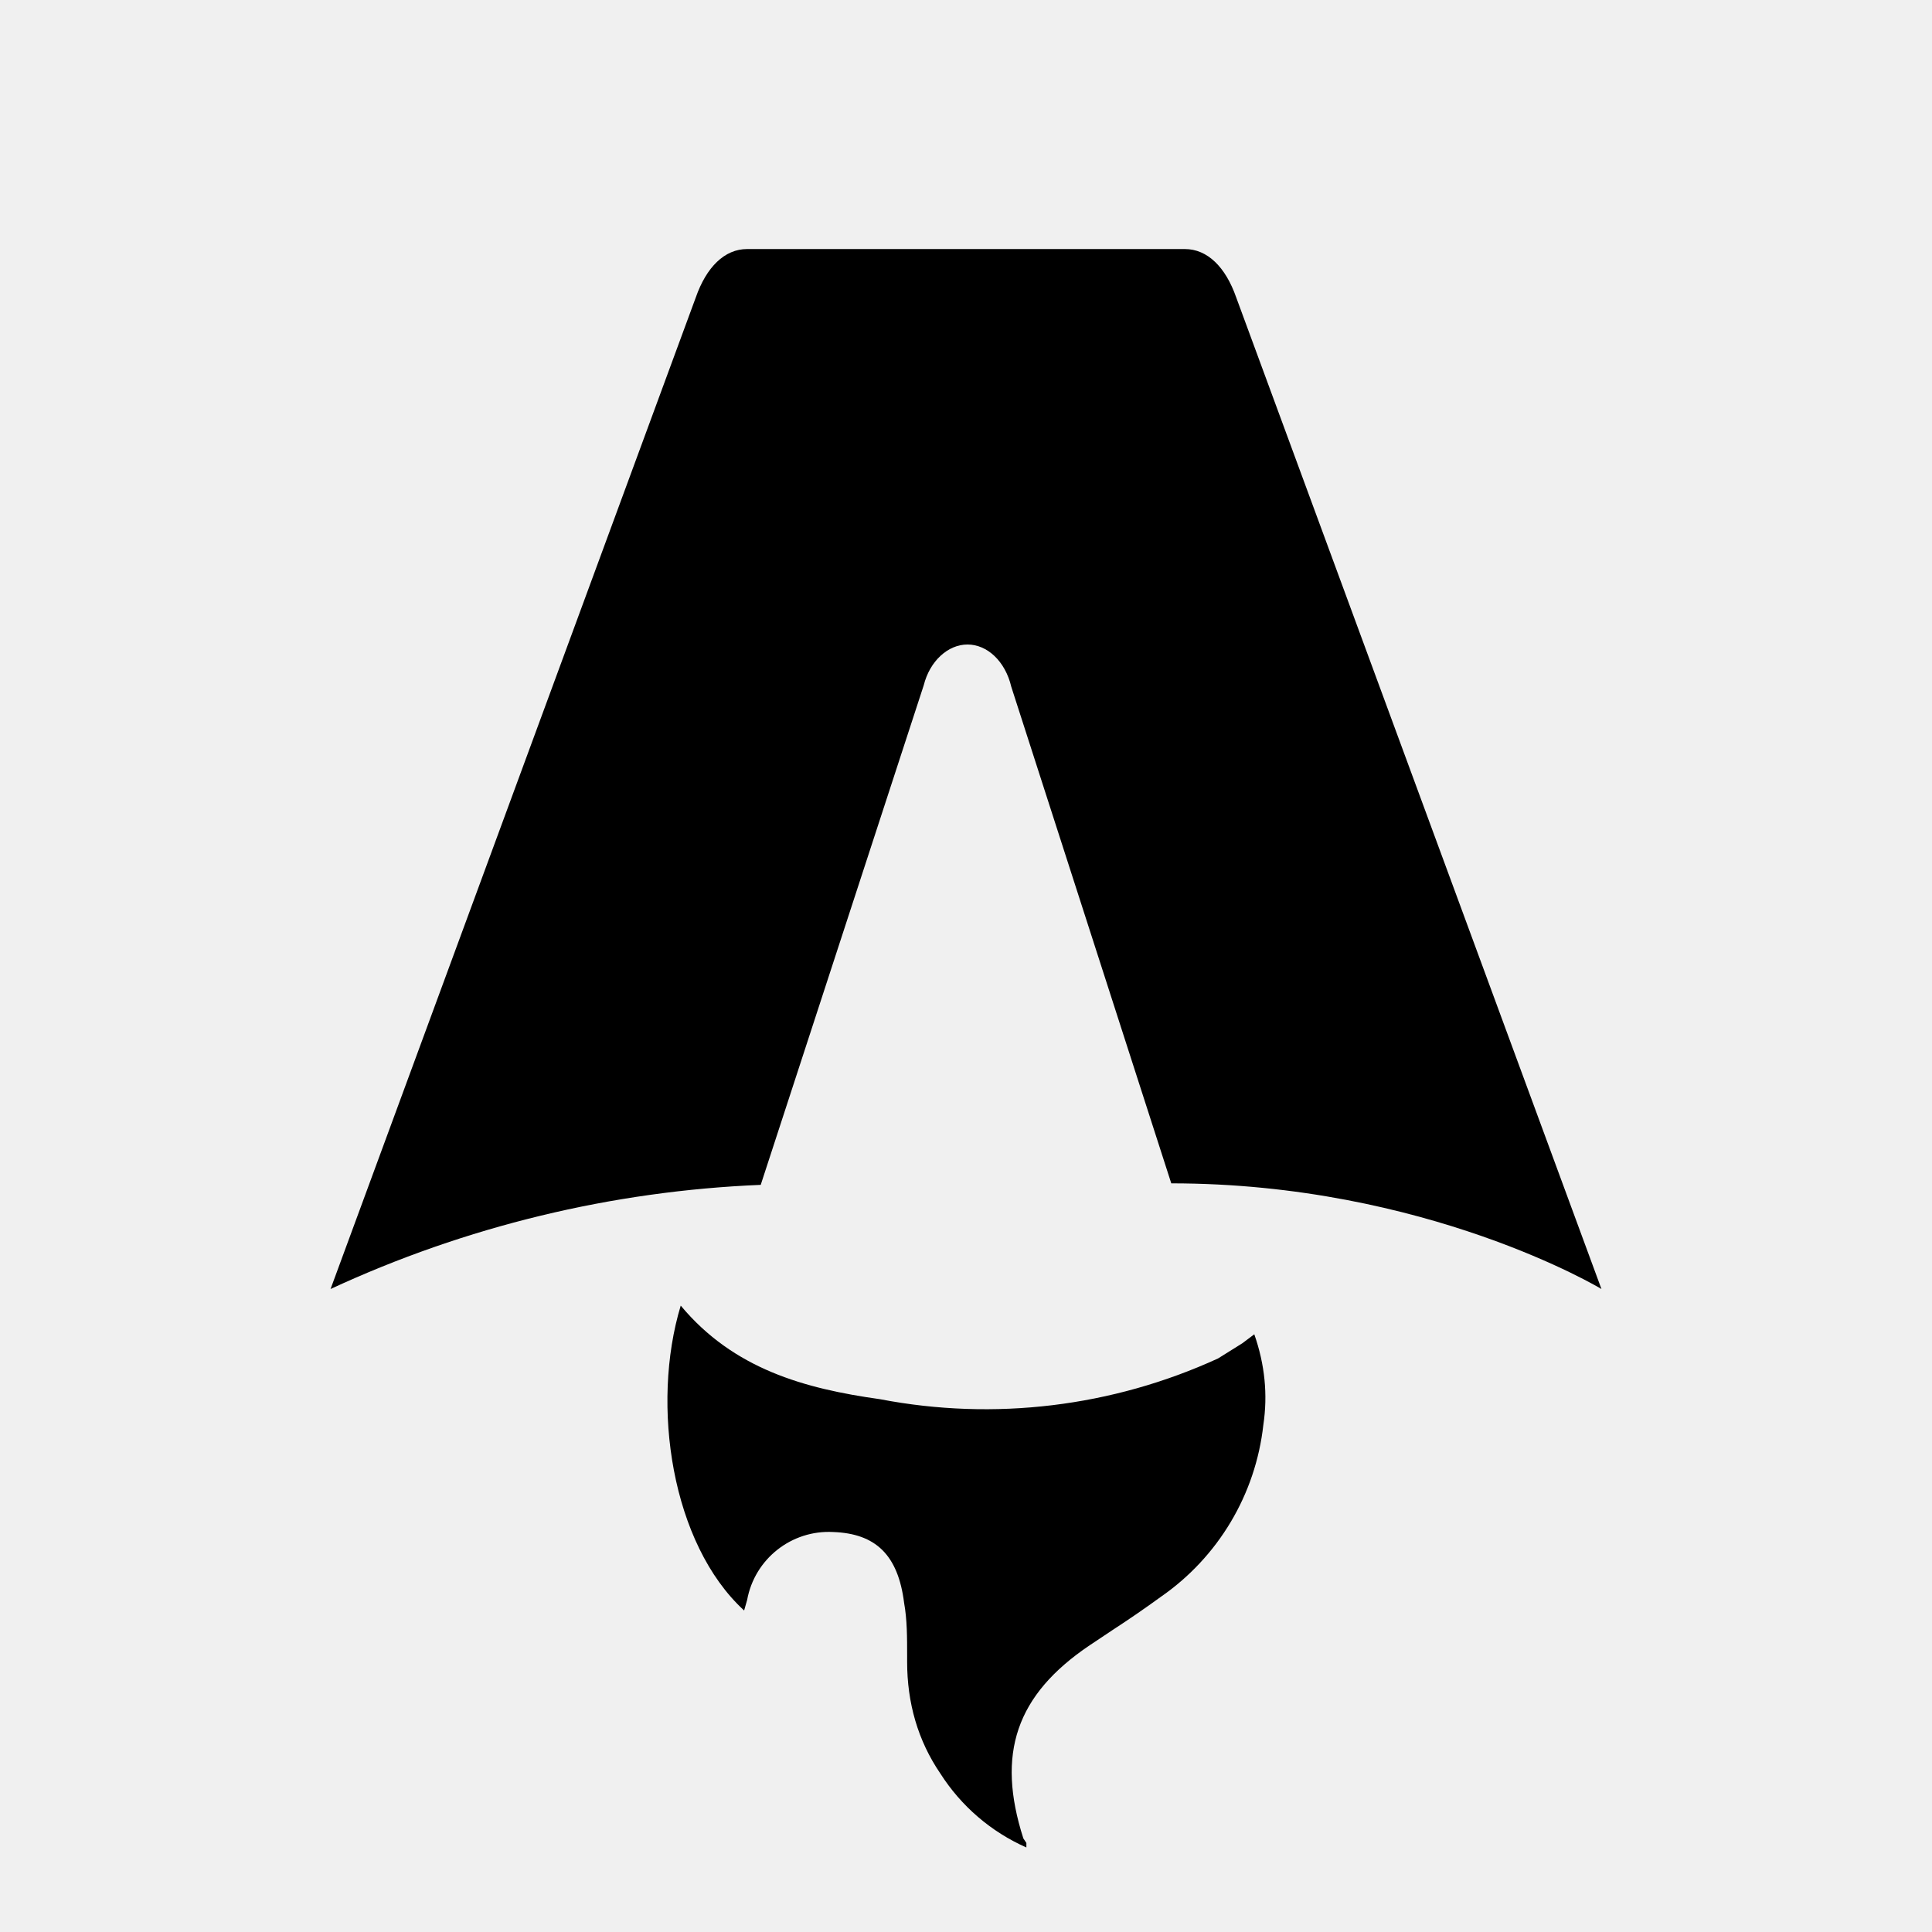
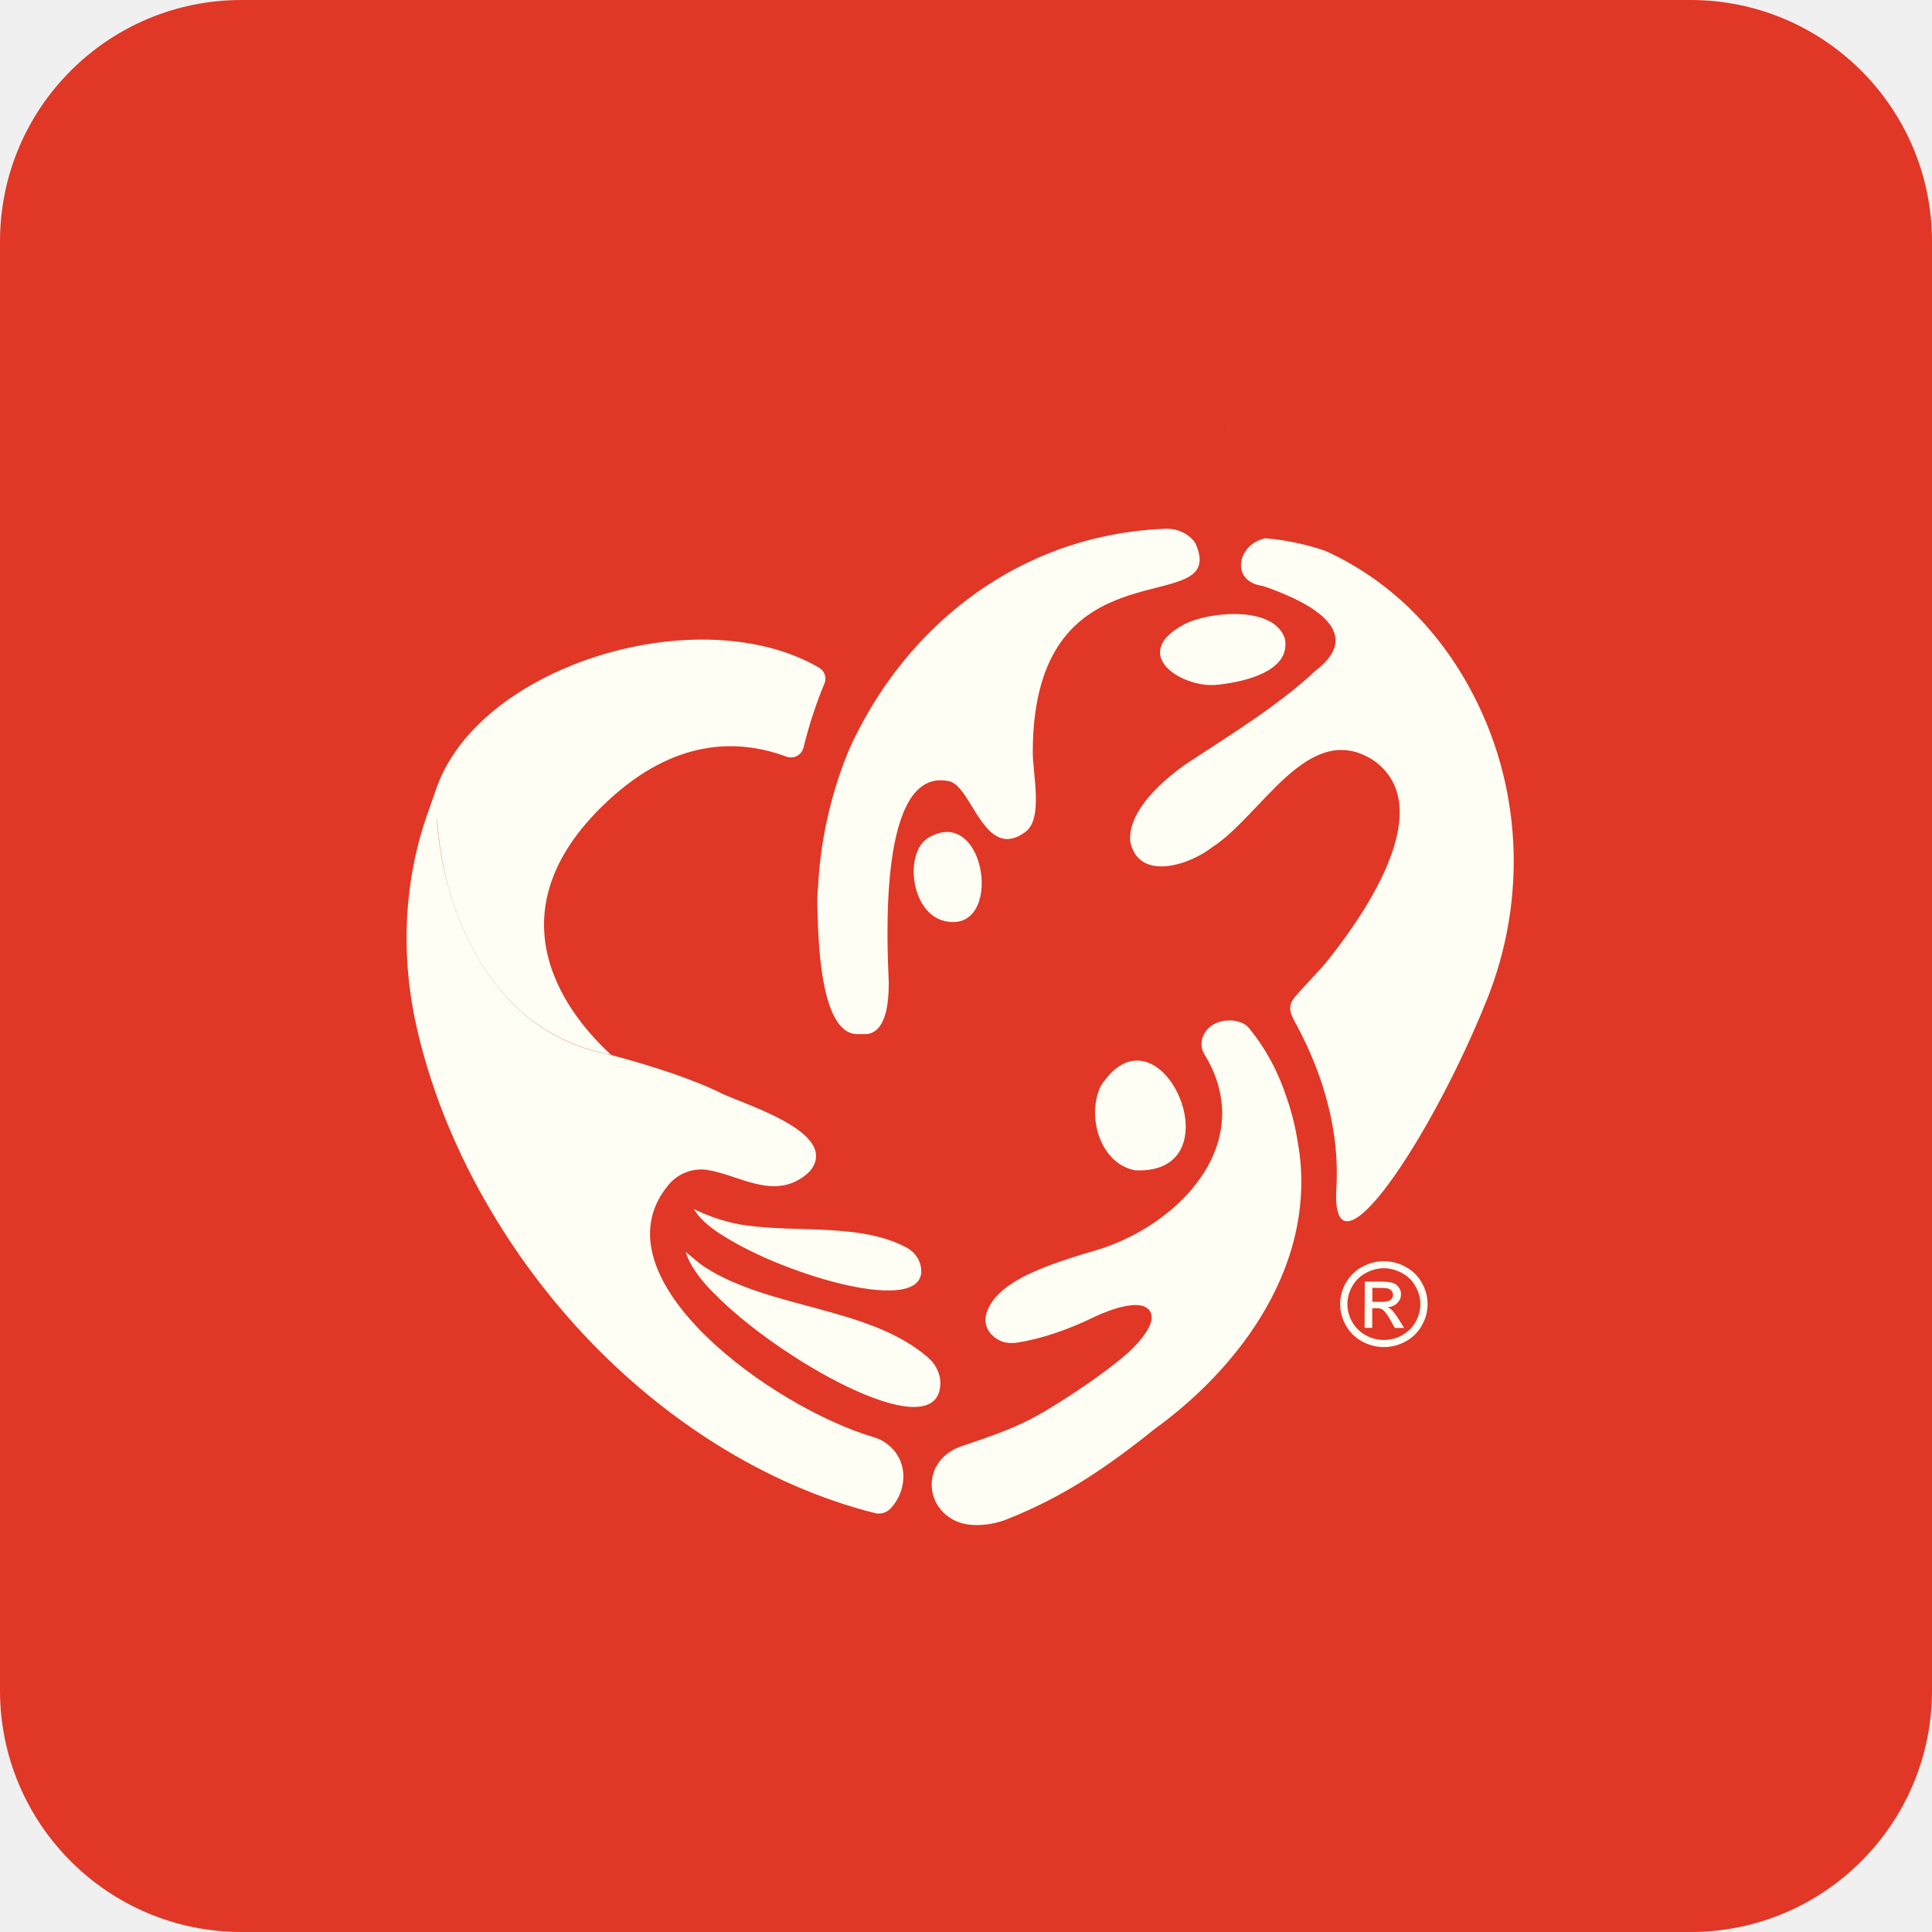
- <svg xmlns="http://www.w3.org/2000/svg" fill="none" viewBox="0 0 128 128">
-   <path d="M50.4 78.5a75.1 75.1 0 0 0-28.5 6.9l24.2-65.7c.7-2 1.9-3.2 3.4-3.2h29c1.5 0 2.7 1.2 3.4 3.2l24.2 65.7s-11.6-7-28.5-7L67 45.5c-.4-1.7-1.6-2.8-2.9-2.8-1.3 0-2.5 1.1-2.9 2.7L50.4 78.5Zm-1.1 28.2Zm-4.2-20.2c-2 6.6-.6 15.8 4.2 20.2a17.5 17.5 0 0 1 .2-.7 5.5 5.5 0 0 1 5.7-4.5c2.8.1 4.3 1.5 4.7 4.7.2 1.1.2 2.3.2 3.5v.4c0 2.7.7 5.2 2.2 7.4a13 13 0 0 0 5.7 4.9v-.3l-.2-.3c-1.8-5.6-.5-9.5 4.4-12.8l1.5-1a73 73 0 0 0 3.2-2.2 16 16 0 0 0 6.8-11.4c.3-2 .1-4-.6-6l-.8.6-1.6 1a37 37 0 0 1-22.4 2.7c-5-.7-9.7-2-13.2-6.2Z" />
-   <style>
-         path { fill: #000; }
-         @media (prefers-color-scheme: dark) {
-             path { fill: #FFF; }
-         }
-     </style>
+ <svg xmlns="http://www.w3.org/2000/svg" width="32" height="32" viewBox="0 0 32 32" fill="none">
+   <rect width="32" height="32" rx="4" fill="#E13726" />
+   <g clip-path="url(#clip0_2265_2302)">
+     <path d="M13.565 11.058C11.602 9.917 7.991 10.996 7.244 13.014L7.243 13.014L7.236 13.033C7.23 13.051 7.223 13.069 7.217 13.087L7.135 13.327L7.236 13.574L7.24 13.569C7.263 13.889 7.315 14.26 7.414 14.645C7.604 15.347 7.962 16.131 8.575 16.704C8.972 17.065 9.48 17.344 10.126 17.475C9.475 16.882 8.015 15.182 10.062 13.27C11.158 12.247 12.198 12.225 13.027 12.533C13.096 12.558 13.169 12.545 13.224 12.507C13.251 12.471 13.277 12.434 13.304 12.399C13.305 12.395 13.307 12.39 13.308 12.385C13.411 11.962 13.537 11.604 13.656 11.32C13.696 11.222 13.658 11.111 13.565 11.058L13.565 11.058Z" fill="#FFFEF4" />
+     <path d="M19.796 8.992C19.688 8.835 19.495 8.75 19.299 8.758C17.842 8.816 16.588 9.387 15.621 10.261C15.024 10.8 14.537 11.453 14.18 12.172C14.18 12.161 13.624 13.209 13.55 14.683C13.523 14.916 13.545 15.142 13.55 15.375C13.632 17.317 14.177 17.118 14.29 17.127C14.391 17.135 14.719 17.144 14.72 16.301C14.72 16.302 14.721 16.302 14.722 16.303C14.691 15.598 14.543 12.681 15.722 12.94C16.104 13.025 16.306 14.286 16.987 13.777C17.282 13.556 17.104 12.812 17.106 12.461C17.106 11.995 17.161 11.614 17.255 11.3C17.89 9.18 20.318 10.148 19.797 8.992L19.796 8.992Z" fill="#FFFEF4" />
+     <path d="M15.377 13.876C14.974 14.115 15.077 15.122 15.645 15.255C16.64 15.487 16.341 13.306 15.377 13.876Z" fill="#FFFEF4" />
+     <path d="M20.128 11.345C20.549 11.308 21.389 11.139 21.282 10.581C21.107 10.023 20.015 10.127 19.607 10.345C18.707 10.831 19.553 11.384 20.129 11.345L20.128 11.345Z" fill="#FFFEF4" />
+     <path d="M24.341 11.392C23.788 10.384 22.981 9.59 21.949 9.123C21.632 9.015 21.3 8.944 20.956 8.915C20.486 9.018 20.373 9.634 20.919 9.706C21.523 9.913 22.707 10.417 21.776 11.12C21.149 11.706 20.33 12.201 19.624 12.667C19.464 12.782 19.274 12.935 19.109 13.109C18.877 13.356 18.695 13.646 18.72 13.937C18.834 14.498 19.453 14.397 19.878 14.163C19.945 14.126 20.008 14.085 20.063 14.043C20.899 13.514 21.671 11.897 22.748 12.593C23.848 13.364 22.583 15.161 22.023 15.867C21.853 16.085 21.623 16.306 21.45 16.511C21.311 16.675 21.373 16.795 21.484 16.993C21.928 17.825 22.197 18.766 22.133 19.706C22.053 21.329 23.706 18.858 24.628 16.557C25.302 14.876 25.211 12.982 24.34 11.392L24.341 11.392Z" fill="#FFFEF4" />
+     <path d="M20.465 7.091C20.422 7.112 20.374 7.131 20.321 7.145C20.374 7.13 20.422 7.112 20.465 7.091Z" fill="#FFFEF4" />
+     <path d="M14.609 23.862C14.561 23.834 14.508 23.815 14.454 23.799C13.626 23.552 12.488 22.906 11.695 22.132C10.878 21.334 10.43 20.399 11.071 19.627L11.073 19.625C11.227 19.439 11.468 19.342 11.709 19.377C12.23 19.453 12.812 19.891 13.348 19.459C13.401 19.416 13.448 19.366 13.478 19.304C13.773 18.709 12.287 18.281 11.922 18.096C11.922 18.096 11.666 17.961 11.114 17.772C10.853 17.683 10.525 17.581 10.126 17.475C9.484 17.363 8.976 17.078 8.576 16.705C7.963 16.132 7.605 15.347 7.414 14.645C7.281 14.153 7.23 13.702 7.231 13.392L7.221 13.11C7.167 13.241 7.117 13.372 7.072 13.502C6.675 14.65 6.636 15.886 6.913 17.067C7.038 17.603 7.214 18.146 7.441 18.686C7.685 19.265 7.986 19.841 8.348 20.406C9.294 21.883 10.518 23.074 11.845 23.909C12.699 24.447 13.597 24.837 14.491 25.061C14.583 25.084 14.68 25.058 14.745 24.991L14.746 24.99C15.041 24.684 15.07 24.124 14.609 23.861L14.609 23.862Z" fill="#FFFEF4" />
+     <path d="M15.371 22.485C14.407 21.645 12.763 21.685 11.684 20.994C11.633 20.961 11.586 20.925 11.539 20.887C11.462 20.822 11.357 20.735 11.357 20.735C11.455 21.075 11.823 21.417 11.823 21.417C11.823 21.417 11.823 21.417 11.823 21.417C12.857 22.486 15.434 23.961 15.57 22.984C15.597 22.796 15.516 22.611 15.372 22.486L15.371 22.485Z" fill="#FFFEF4" />
+     <path d="M11.492 20.024C11.634 20.275 11.992 20.476 11.992 20.476C13.016 21.128 15.338 21.812 15.257 21.014C15.242 20.865 15.147 20.733 15.012 20.662C14.261 20.265 13.267 20.414 12.39 20.301C12.077 20.26 11.773 20.165 11.492 20.025L11.492 20.024Z" fill="#FFFEF4" />
+     <path d="M13.304 12.4C13.277 12.435 13.251 12.471 13.225 12.507C13.262 12.482 13.29 12.445 13.304 12.4Z" fill="#FFFEF4" />
+     <path d="M8.576 16.705C8.976 17.079 9.485 17.363 10.127 17.475C9.481 17.344 8.974 17.066 8.576 16.705Z" fill="#FFFEF4" />
+     <path d="M7.231 13.391C7.23 13.702 7.281 14.153 7.414 14.645C7.296 14.187 7.244 13.748 7.231 13.391Z" fill="#FFFEF4" />
+     <path d="M18.233 17.986C17.993 18.476 18.214 19.276 18.803 19.384C20.529 19.462 19.2 16.495 18.233 17.986Z" fill="#FFFEF4" />
+     <path d="M21.503 18.969C21.5 18.952 21.498 18.935 21.495 18.918C21.495 18.922 21.496 18.926 21.496 18.93C21.495 18.921 21.495 18.912 21.493 18.904C21.456 18.673 21.4 18.437 21.317 18.198C21.186 17.79 20.983 17.39 20.688 17.03C20.661 16.997 20.627 16.969 20.589 16.951C20.261 16.798 19.849 17.011 19.907 17.356C19.913 17.392 19.928 17.427 19.947 17.459C20.862 18.95 19.488 20.337 18.098 20.725L17.927 20.775C17.36 20.956 16.448 21.232 16.327 21.801C16.324 21.816 16.321 21.832 16.321 21.847C16.317 22.004 16.417 22.134 16.556 22.202C16.646 22.245 16.749 22.254 16.848 22.238C17.244 22.176 17.677 22.03 18.11 21.82C18.11 21.82 18.832 21.459 19.032 21.696C19.232 21.931 18.674 22.416 18.667 22.421C18.128 22.886 17.326 23.371 17.16 23.457C16.763 23.679 16.325 23.816 15.894 23.965L15.87 23.974C15.555 24.11 15.426 24.361 15.432 24.608C15.44 24.956 15.729 25.232 16.079 25.255C16.086 25.256 16.093 25.256 16.1 25.257C16.3 25.27 16.501 25.235 16.686 25.161C17.617 24.788 18.31 24.321 19.119 23.673C20.259 22.847 21.216 21.663 21.481 20.32C21.483 20.31 21.485 20.3 21.486 20.29C21.485 20.294 21.485 20.299 21.484 20.303C21.567 19.873 21.58 19.426 21.504 18.97L21.503 18.969Z" fill="#FFFEF4" />
+     <path d="M22.924 20.889C23.046 20.889 23.165 20.92 23.28 20.982C23.396 21.044 23.486 21.132 23.55 21.247C23.614 21.36 23.646 21.48 23.645 21.603C23.645 21.726 23.613 21.844 23.548 21.957C23.484 22.07 23.395 22.157 23.279 22.22C23.164 22.282 23.044 22.312 22.919 22.312C22.793 22.311 22.673 22.28 22.558 22.217C22.444 22.154 22.355 22.066 22.291 21.952C22.228 21.839 22.196 21.721 22.197 21.598C22.197 21.474 22.23 21.355 22.295 21.242C22.361 21.128 22.452 21.04 22.568 20.98C22.684 20.918 22.803 20.888 22.924 20.889ZM22.924 21.006C22.822 21.006 22.723 21.031 22.626 21.083C22.53 21.133 22.454 21.206 22.399 21.302C22.345 21.396 22.317 21.495 22.317 21.598C22.316 21.701 22.343 21.799 22.395 21.894C22.449 21.988 22.523 22.061 22.619 22.115C22.715 22.167 22.815 22.194 22.919 22.194C23.024 22.194 23.124 22.169 23.22 22.117C23.316 22.064 23.391 21.991 23.445 21.898C23.498 21.804 23.525 21.705 23.525 21.603C23.526 21.5 23.499 21.401 23.445 21.305C23.392 21.21 23.317 21.136 23.22 21.085C23.124 21.033 23.025 21.007 22.924 21.006ZM22.602 21.993L22.605 21.227L22.873 21.228C22.965 21.228 23.031 21.236 23.072 21.25C23.113 21.264 23.145 21.289 23.169 21.324C23.194 21.36 23.206 21.397 23.205 21.437C23.205 21.493 23.184 21.541 23.143 21.583C23.103 21.624 23.049 21.647 22.982 21.652C23.009 21.663 23.031 21.677 23.048 21.693C23.079 21.723 23.117 21.774 23.163 21.845L23.257 21.995L23.103 21.995L23.035 21.874C22.981 21.779 22.937 21.719 22.904 21.695C22.881 21.677 22.847 21.668 22.803 21.668L22.729 21.668L22.728 21.993L22.602 21.993ZM22.73 21.562L22.882 21.563C22.955 21.563 23.005 21.553 23.031 21.531C23.058 21.51 23.072 21.482 23.072 21.447C23.072 21.424 23.066 21.404 23.053 21.386C23.04 21.368 23.022 21.354 22.999 21.345C22.977 21.336 22.935 21.332 22.874 21.332L22.731 21.331L22.73 21.562Z" fill="#FFFEF4" />
+   </g>
+   <defs>
+     <clipPath id="clip0_2265_2302">
+       <rect width="18.429" height="18.496" fill="white" transform="matrix(0.996335 -0.0855332 0.088579 0.996069 6 7.57336)" />
+     </clipPath>
+   </defs>
</svg>
